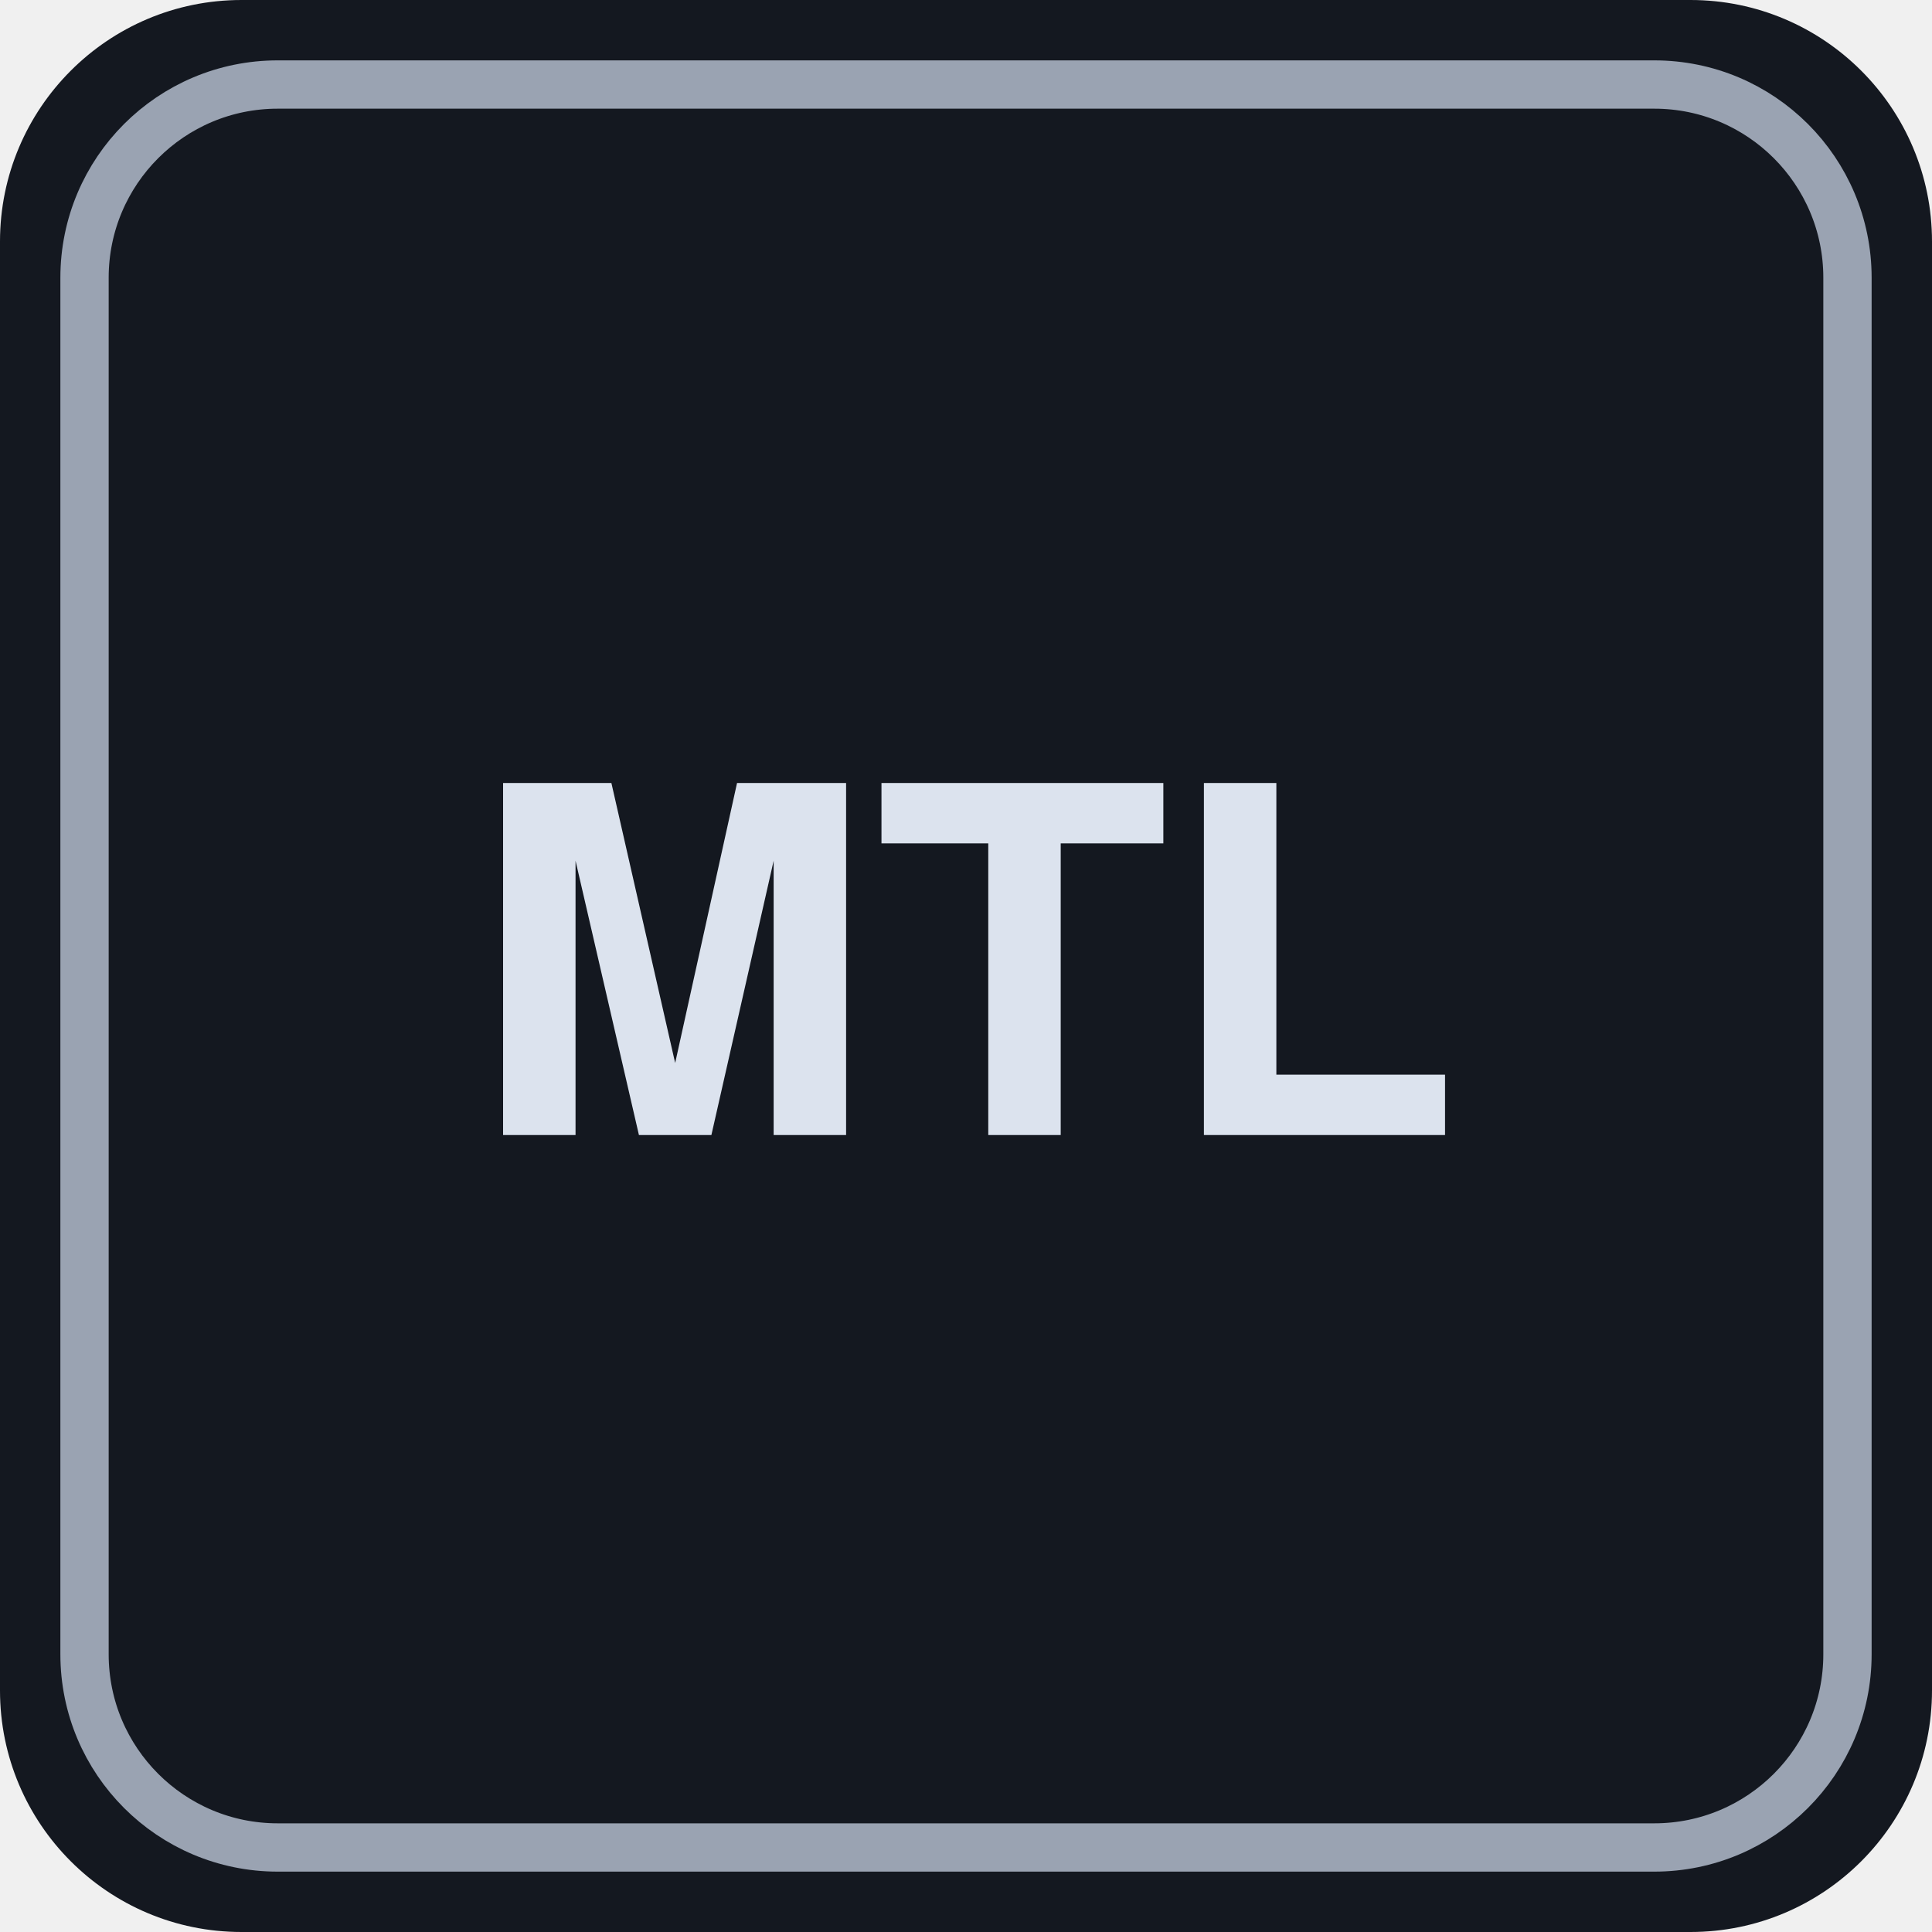
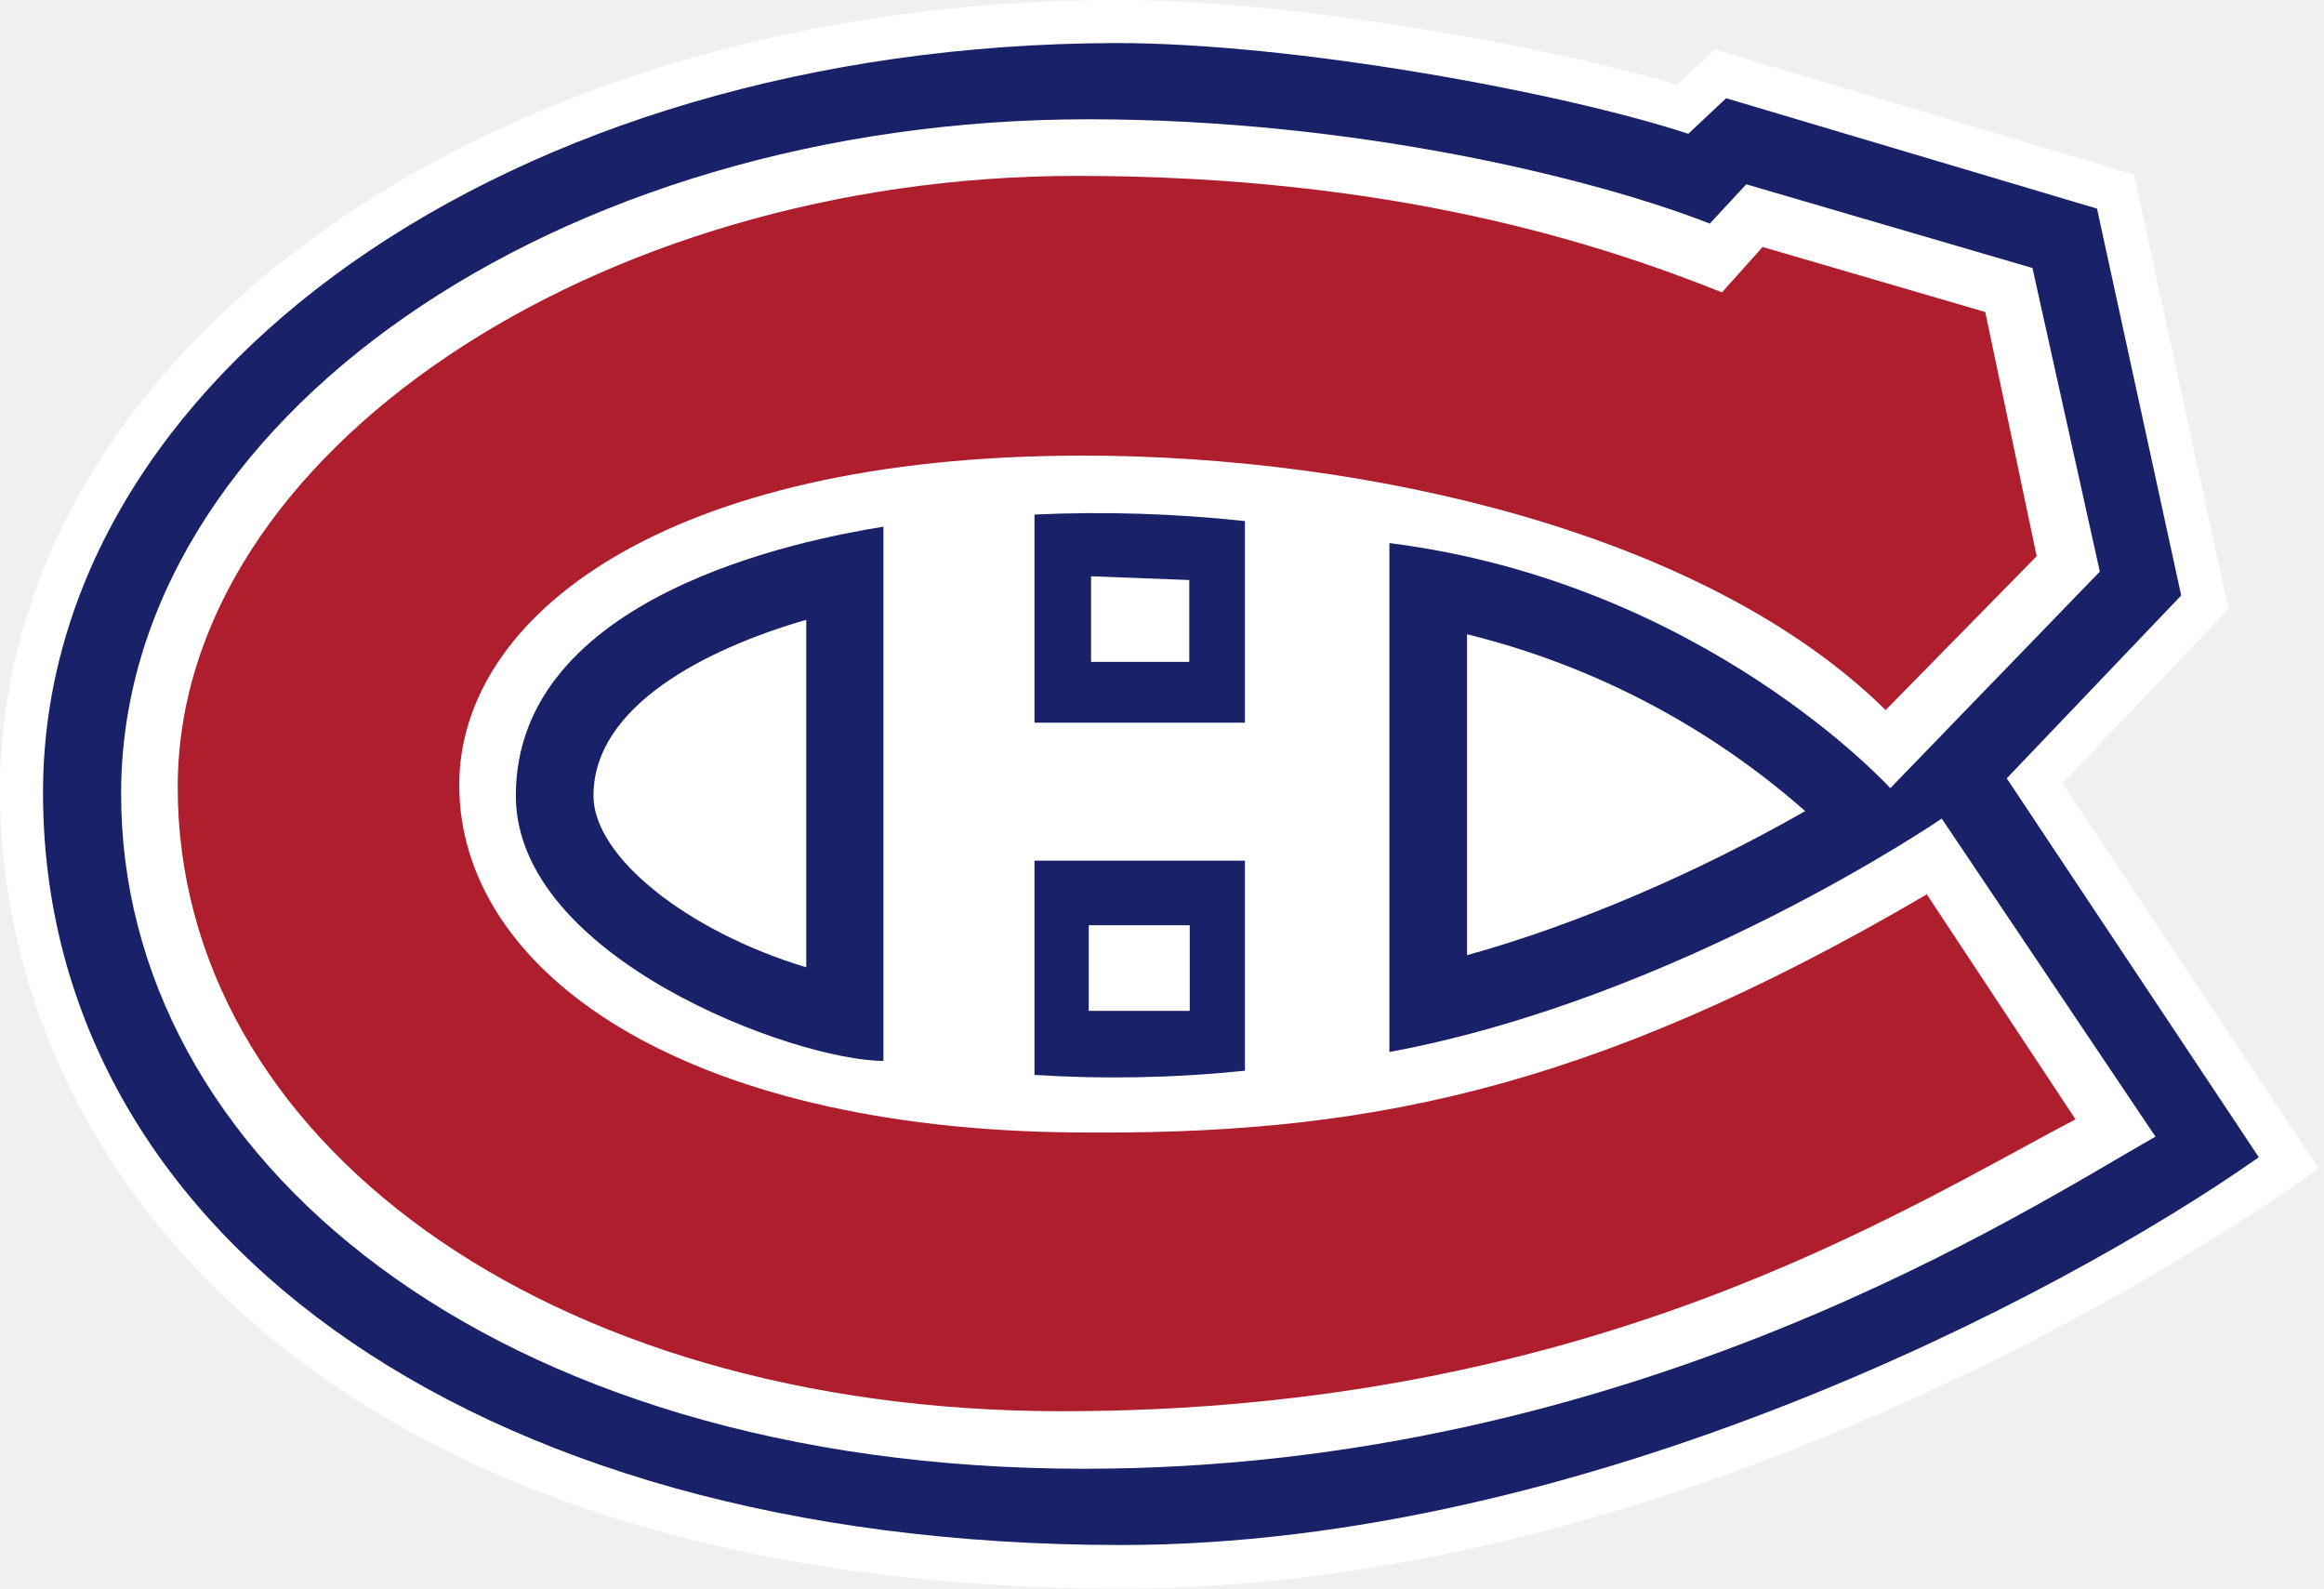
- <svg xmlns="http://www.w3.org/2000/svg" viewBox="0 0 80 80" width="80" height="80" role="img" aria-label="MTL">
-   <rect width="80" height="80" rx="10" fill="#141820" />
-   <rect x="3.5" y="3.5" width="73" height="73" rx="8" fill="none" stroke="#9aa3b2" stroke-width="2" />
-   <text x="40" y="47" text-anchor="middle" font-family="ui-sans-serif,system-ui,Helvetica,Arial,sans-serif" font-size="20" font-weight="700" fill="#dce3ee">MTL</text>
+ <svg xmlns="http://www.w3.org/2000/svg" height="298.852" width="437.309" version="1.1" viewBox="0 0 437.309 298.852">
+   <path d="M388.085,147.402l31.24-32.824-17.776-81.753L322.7,9.329l-7.128,6.6C289.171,8.097,241.651-.087,209.97.001,92.577.177.352,65.474,0,148.634,0,219.739,61.337,298.852,211.026,298.852c118.625,0,225.283-79.025,225.283-79.025Z" fill="#fff" />
+   <path d="M377.612,146.434,410.437,112.026,394.597,39.249,324.812,18.481,317.684,25.169C294.099,17.425,243.763,8.097,210.059,8.097,95.481,8.361,8.448,71.194,8.096,148.634c-.352,81.313,78.497,142.034,202.93,142.034,87.121,0,176.354-46.465,214.019-72.953Z" fill="#192168" />
+   <path d="M166.234,99.09V199.587c-16.544,0-69.169-19.36-69.169-49.897C97.065,112.026,150.922,101.554,166.234,99.09Zm68.025,62.833v39.512a237.585,237.585,0,0,1-39.6.792V161.923Zm-39.6-25.96V96.802a257.972,257.972,0,0,1,39.6,1.232v37.928Zm170.722,18.04S316.012,187.795,261.451,197.915V102.17c59.225,7.48,94.249,46.113,94.249,46.113L395.125,107.538,382.453,50.425,328.596,34.673l-6.864,7.392C299.908,33.529,254.763,22.441,204.778,22.441c-100.057,0-181.898,56.761-181.986,126.721-.176,68.201,69.257,127.161,181.282,127.161,103.401,0,178.114-49.281,201.522-62.481Z" fill="#fff" />
+   <path d="M204.866,174.067h19.008v16.104H204.866Zm.44-49.545h18.48V109.122l-18.48-.704Zm134.378,28.072a150.748,150.748,0,0,0-63.625-33.264V179.699C296.652,173.979,319.18,164.299,339.684,152.594ZM151.714,181.987V116.602c-18.832,5.456-40.04,16.192-40.04,33.088C111.673,161.307,129.538,175.299,151.714,181.987Z" fill="#fff" />
+   <path d="M362.564,168.259c-64.681,37.928-107.801,45.321-160.25,44.793-73.833-.616-115.897-30.184-115.897-65.385,0-31.68,38.544-61.953,117.393-61.953,52.977,0,116.865,14.256,151.01,47.873l28.424-28.952-9.68-45.937L331.676,46.465l-7.656,8.536c-22.968-9.152-61.777-21.912-121.441-21.912-90.113,0-169.138,52.097-169.138,115.017,0,65.825,68.817,117.393,166.41,117.393,99.089,0,157.17-37.312,190.698-54.913Z" fill="#af1e2d" />
</svg>
